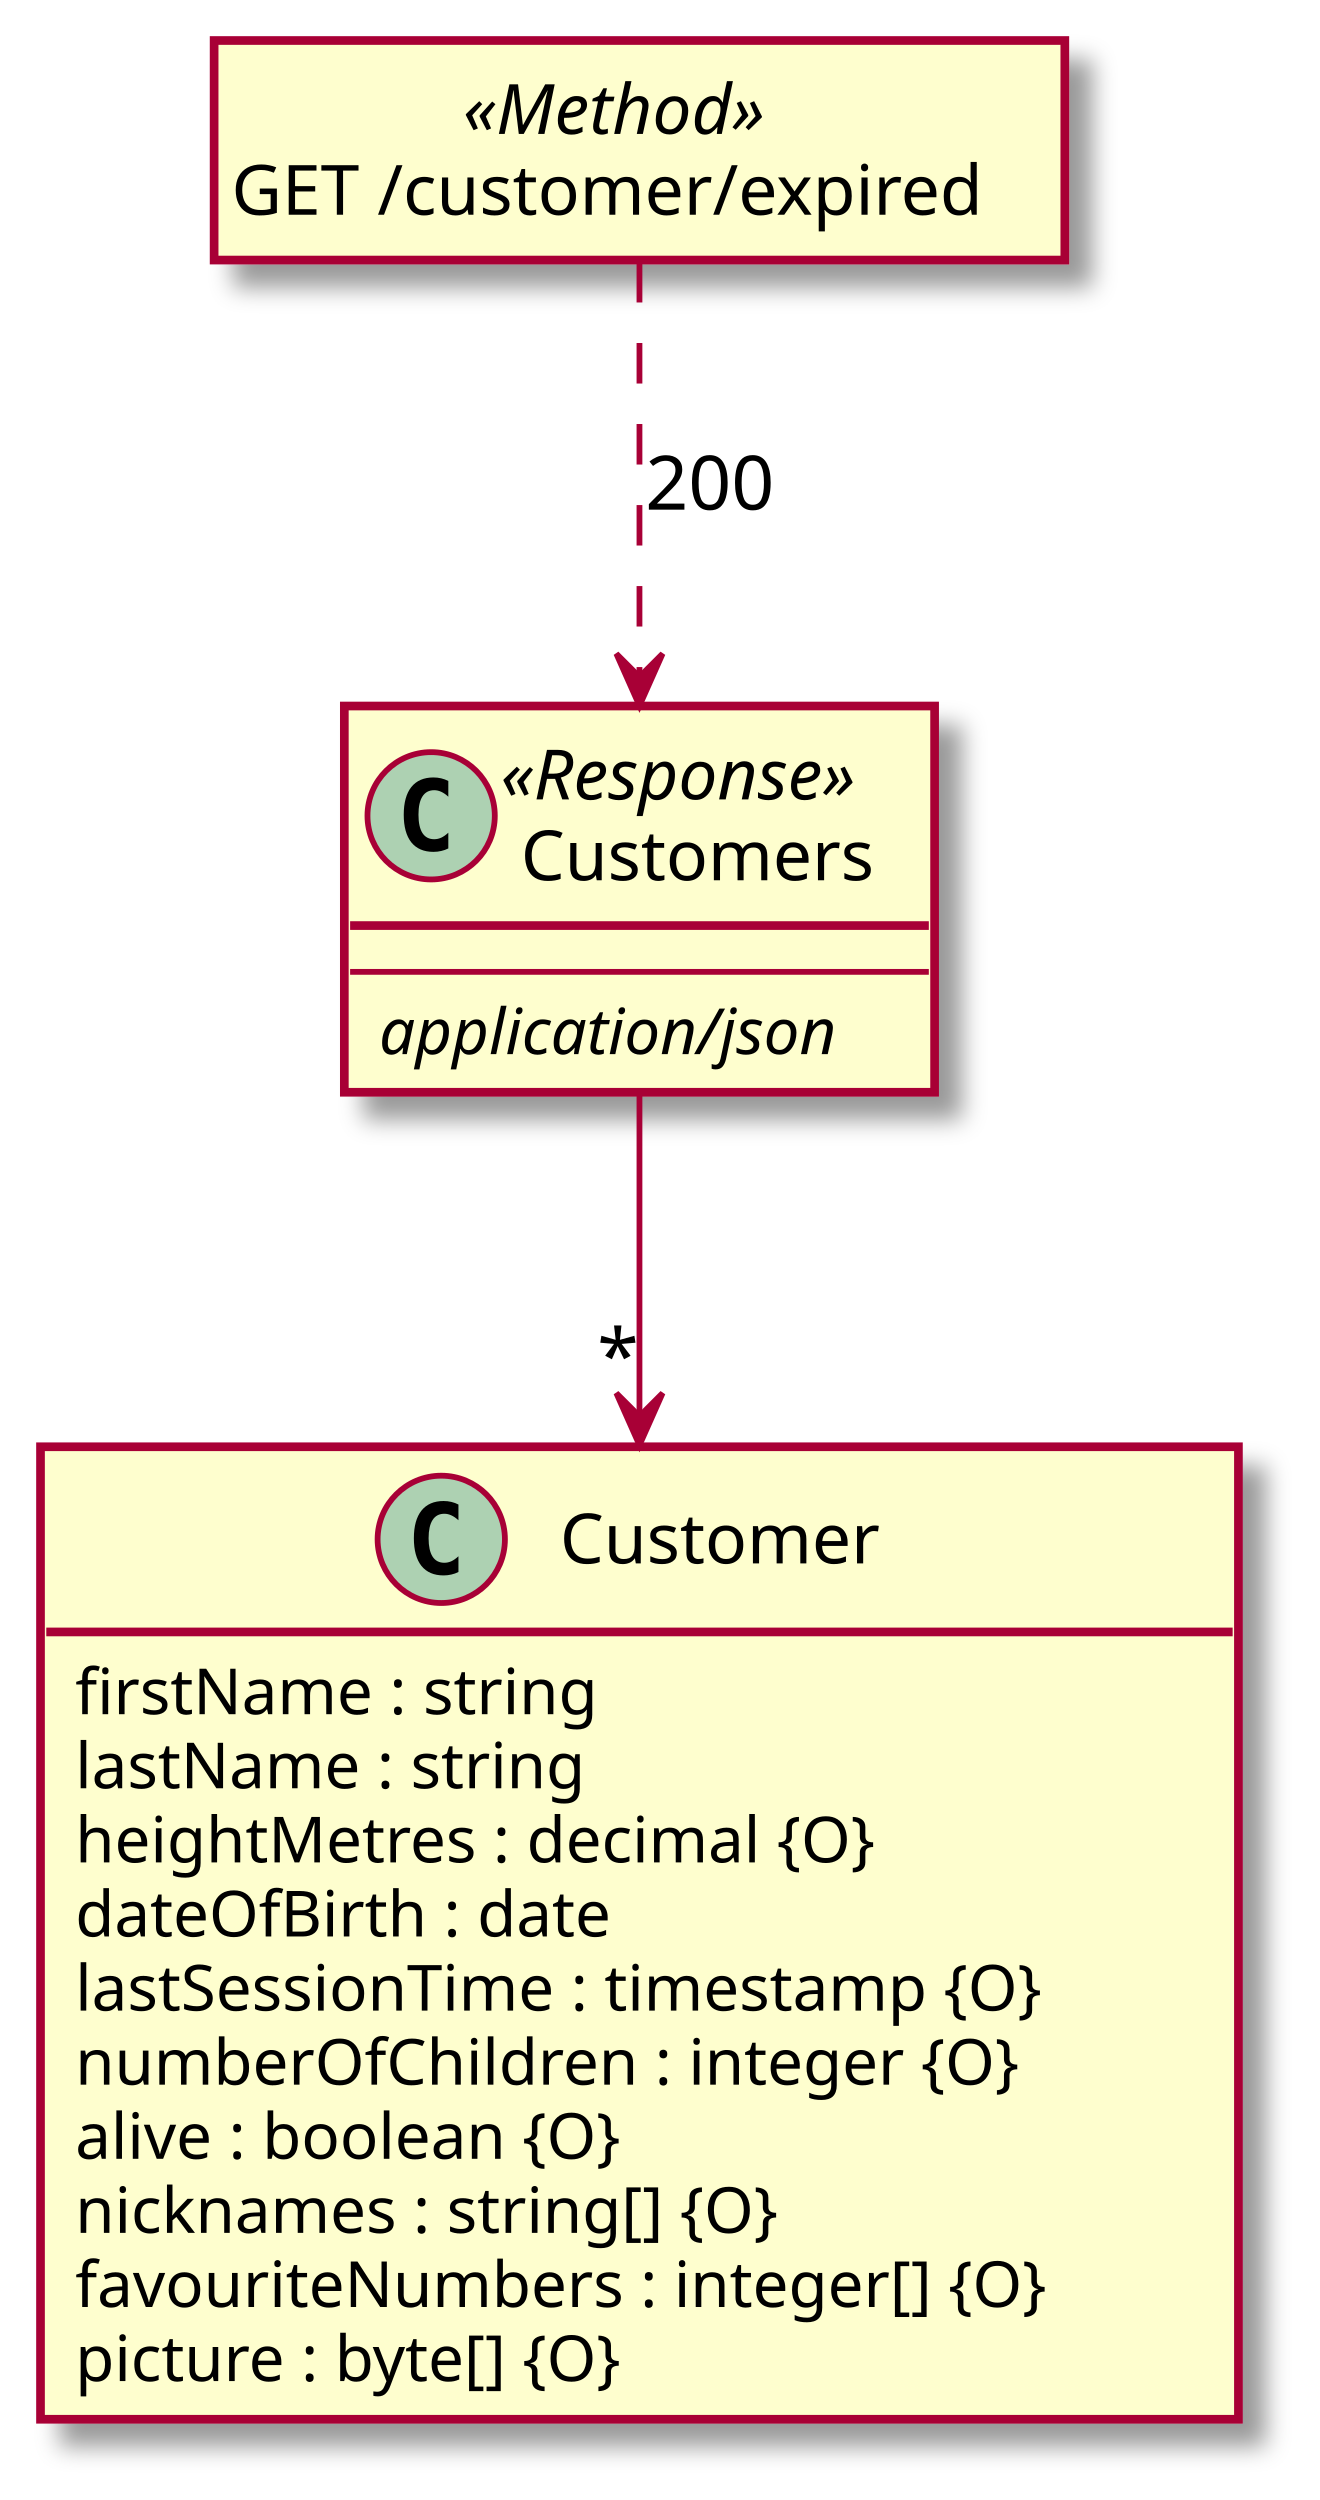
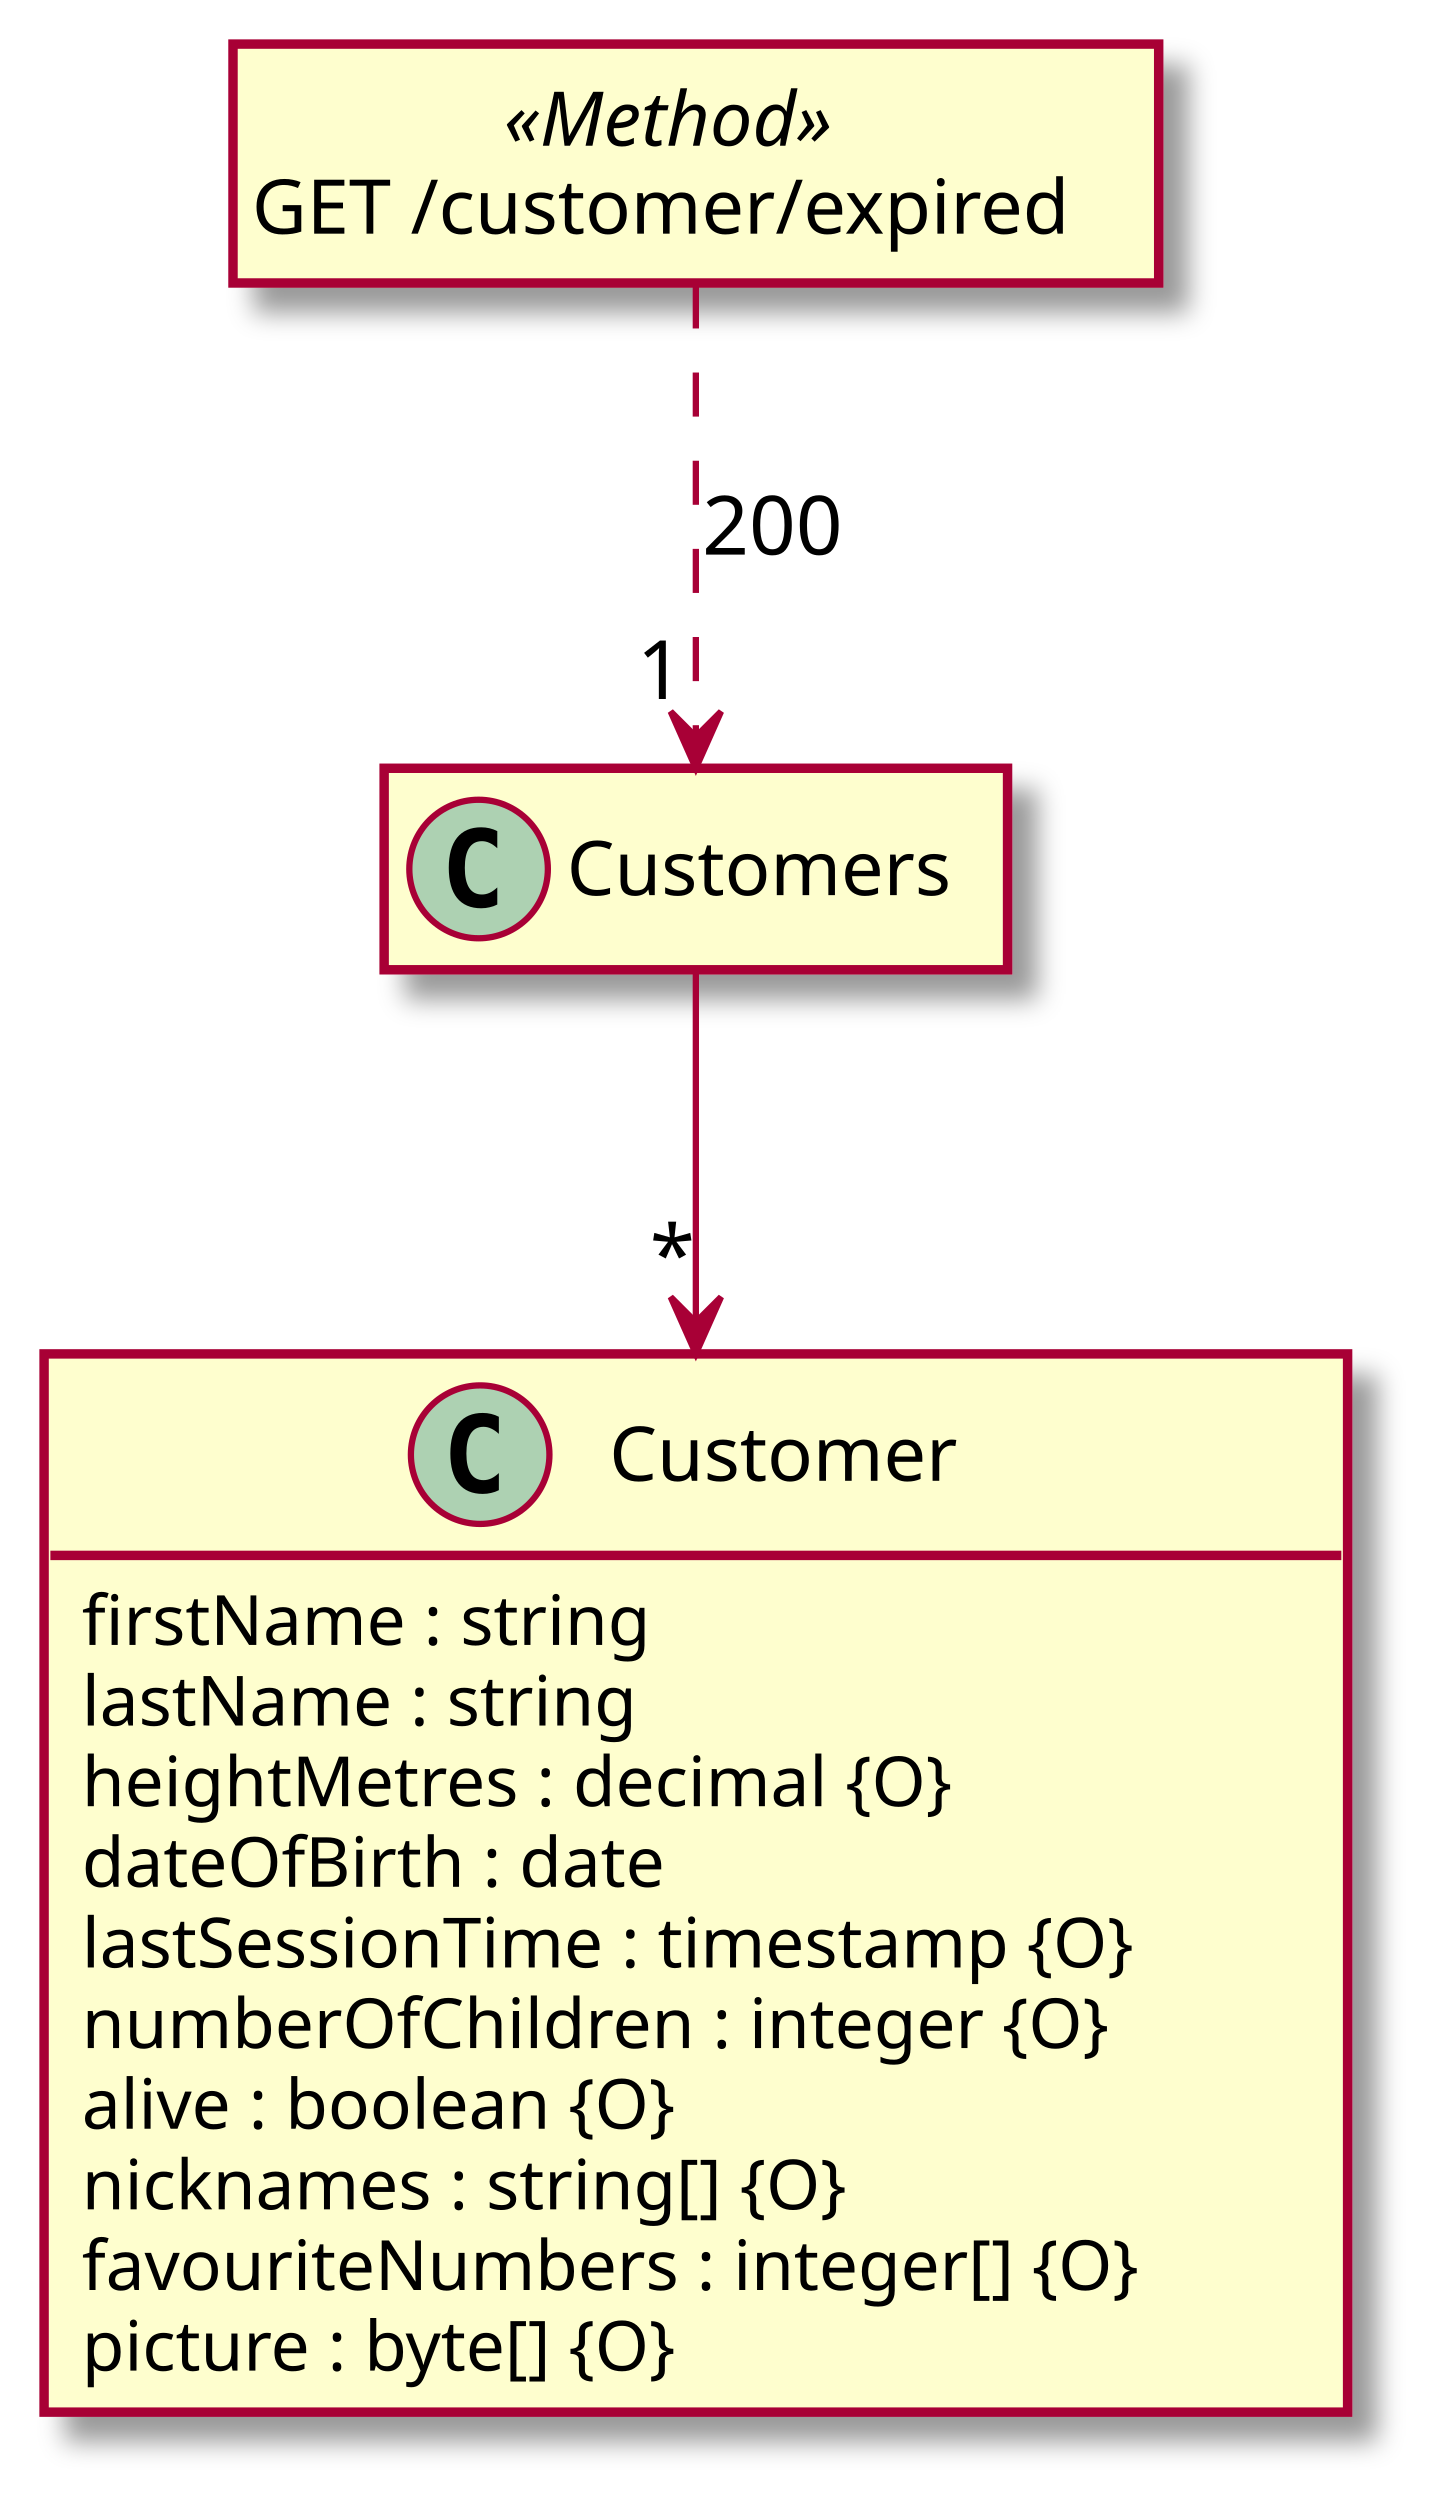
- <svg xmlns="http://www.w3.org/2000/svg" contentScriptType="application/ecmascript" contentStyleType="text/css" height="432px" preserveAspectRatio="none" style="width:228px;height:432px;" version="1.1" viewBox="0 0 228 432" width="228px" zoomAndPan="magnify">
+ <svg xmlns="http://www.w3.org/2000/svg" contentScriptType="application/ecmascript" contentStyleType="text/css" height="397px" preserveAspectRatio="none" style="width:228px;height:397px;" version="1.1" viewBox="0 0 228 397" width="228px" zoomAndPan="magnify">
  <defs>
-     <filter height="300%" id="f1c0mu9fml8uda" width="300%" x="-1" y="-1">
+     <filter height="300%" id="fdn7ih61106cc" width="300%" x="-1" y="-1">
      <feGaussianBlur result="blurOut" stdDeviation="2.0" />
      <feColorMatrix in="blurOut" result="blurOut2" type="matrix" values="0 0 0 0 0 0 0 0 0 0 0 0 0 0 0 0 0 0 .4 0" />
      <feOffset dx="4.0" dy="4.0" in="blurOut2" result="blurOut3" />
      <feBlend in="SourceGraphic" in2="blurOut3" mode="normal" />
    </filter>
  </defs>
  <g>
-     <rect codeLine="6" fill="#FEFECE" filter="url(#f1c0mu9fml8uda)" height="168.047" id="Customer" style="stroke:#A80036;stroke-width:1.5;" width="207" x="7" y="250" />
-     <ellipse cx="76.25" cy="266" fill="#ADD1B2" rx="11" ry="11" style="stroke:#A80036;stroke-width:1.0;" />
-     <path d="M79.219,271.641 Q78.641,271.938 78,272.078 Q77.359,272.234 76.656,272.234 Q74.156,272.234 72.828,270.594 Q71.516,268.938 71.516,265.812 Q71.516,262.688 72.828,261.031 Q74.156,259.375 76.656,259.375 Q77.359,259.375 78,259.531 Q78.656,259.688 79.219,259.984 L79.219,262.703 Q78.594,262.125 78,261.859 Q77.406,261.578 76.781,261.578 Q75.438,261.578 74.75,262.656 Q74.062,263.719 74.062,265.812 Q74.062,267.906 74.75,268.984 Q75.438,270.047 76.781,270.047 Q77.406,270.047 78,269.781 Q78.594,269.5 79.219,268.922 L79.219,271.641 Z " fill="#000000" />
-     <text fill="#000000" font-family="sans-serif" font-size="12" lengthAdjust="spacing" textLength="60" x="96.75" y="270.154">Customer</text>
-     <line style="stroke:#A80036;stroke-width:1.5;" x1="8" x2="213" y1="282" y2="282" />
-     <text fill="#000000" font-family="sans-serif" font-size="11" lengthAdjust="spacing" textLength="101" x="13" y="296.21">firstName : string</text>
-     <text fill="#000000" font-family="sans-serif" font-size="11" lengthAdjust="spacing" textLength="99" x="13" y="309.015">lastName : string</text>
-     <text fill="#000000" font-family="sans-serif" font-size="11" lengthAdjust="spacing" textLength="157" x="13" y="321.82">heightMetres : decimal {O}</text>
-     <text fill="#000000" font-family="sans-serif" font-size="11" lengthAdjust="spacing" textLength="102" x="13" y="334.625">dateOfBirth : date</text>
-     <text fill="#000000" font-family="sans-serif" font-size="11" lengthAdjust="spacing" textLength="195" x="13" y="347.429">lastSessionTime : timestamp {O}</text>
-     <text fill="#000000" font-family="sans-serif" font-size="11" lengthAdjust="spacing" textLength="183" x="13" y="360.234">numberOfChildren : integer {O}</text>
-     <text fill="#000000" font-family="sans-serif" font-size="11" lengthAdjust="spacing" textLength="110" x="13" y="373.039">alive : boolean {O}</text>
-     <text fill="#000000" font-family="sans-serif" font-size="11" lengthAdjust="spacing" textLength="141" x="13" y="385.843">nicknames : string[] {O}</text>
-     <text fill="#000000" font-family="sans-serif" font-size="11" lengthAdjust="spacing" textLength="189" x="13" y="398.648">favouriteNumbers : integer[] {O}</text>
-     <text fill="#000000" font-family="sans-serif" font-size="11" lengthAdjust="spacing" textLength="110" x="13" y="411.453">picture : byte[] {O}</text>
-     <rect codeLine="19" fill="#FEFECE" filter="url(#f1c0mu9fml8uda)" height="66.742" id="Customers" style="stroke:#A80036;stroke-width:1.5;" width="102" x="59.5" y="122" />
-     <ellipse cx="74.5" cy="140.969" fill="#ADD1B2" rx="11" ry="11" style="stroke:#A80036;stroke-width:1.0;" />
-     <path d="M77.469,146.609 Q76.891,146.906 76.25,147.047 Q75.609,147.203 74.906,147.203 Q72.406,147.203 71.078,145.562 Q69.766,143.906 69.766,140.781 Q69.766,137.656 71.078,136 Q72.406,134.344 74.906,134.344 Q75.609,134.344 76.25,134.5 Q76.906,134.656 77.469,134.953 L77.469,137.672 Q76.844,137.094 76.25,136.828 Q75.656,136.547 75.031,136.547 Q73.688,136.547 73,137.625 Q72.312,138.688 72.312,140.781 Q72.312,142.875 73,143.953 Q73.688,145.016 75.031,145.016 Q75.656,145.016 76.25,144.75 Q76.844,144.469 77.469,143.891 L77.469,146.609 Z " fill="#000000" />
-     <text fill="#000000" font-family="sans-serif" font-size="12" font-style="italic" lengthAdjust="spacing" textLength="74" x="86.5" y="138.139">«Response»</text>
-     <text fill="#000000" font-family="sans-serif" font-size="12" lengthAdjust="spacing" textLength="67" x="90" y="152.107">Customers</text>
-     <line style="stroke:#A80036;stroke-width:1.5;" x1="60.5" x2="160.5" y1="159.938" y2="159.938" />
-     <line style="stroke:#A80036;stroke-width:1.0;" x1="60.5" x2="160.5" y1="167.938" y2="167.938" />
-     <text fill="#000000" font-family="sans-serif" font-size="11" font-style="italic" lengthAdjust="spacing" textLength="88" x="65.5" y="182.148">application/json</text>
-     <rect codeLine="26" fill="#FEFECE" filter="url(#f1c0mu9fml8uda)" height="37.938" id="GET /customer/expired" style="stroke:#A80036;stroke-width:1.5;" width="147" x="37" y="7" />
+     <rect codeLine="6" fill="#FEFECE" filter="url(#fdn7ih61106cc)" height="168.047" id="Customer" style="stroke:#A80036;stroke-width:1.5;" width="207" x="7" y="215" />
+     <ellipse cx="76.25" cy="231" fill="#ADD1B2" rx="11" ry="11" style="stroke:#A80036;stroke-width:1.0;" />
+     <path d="M79.219,236.641 Q78.641,236.938 78,237.078 Q77.359,237.234 76.656,237.234 Q74.156,237.234 72.828,235.594 Q71.516,233.938 71.516,230.812 Q71.516,227.688 72.828,226.031 Q74.156,224.375 76.656,224.375 Q77.359,224.375 78,224.531 Q78.656,224.688 79.219,224.984 L79.219,227.703 Q78.594,227.125 78,226.859 Q77.406,226.578 76.781,226.578 Q75.438,226.578 74.75,227.656 Q74.062,228.719 74.062,230.812 Q74.062,232.906 74.75,233.984 Q75.438,235.047 76.781,235.047 Q77.406,235.047 78,234.781 Q78.594,234.5 79.219,233.922 L79.219,236.641 Z " fill="#000000" />
+     <text fill="#000000" font-family="sans-serif" font-size="12" lengthAdjust="spacing" textLength="60" x="96.75" y="235.154">Customer</text>
+     <line style="stroke:#A80036;stroke-width:1.5;" x1="8" x2="213" y1="247" y2="247" />
+     <text fill="#000000" font-family="sans-serif" font-size="11" lengthAdjust="spacing" textLength="101" x="13" y="261.21">firstName : string</text>
+     <text fill="#000000" font-family="sans-serif" font-size="11" lengthAdjust="spacing" textLength="99" x="13" y="274.015">lastName : string</text>
+     <text fill="#000000" font-family="sans-serif" font-size="11" lengthAdjust="spacing" textLength="157" x="13" y="286.82">heightMetres : decimal {O}</text>
+     <text fill="#000000" font-family="sans-serif" font-size="11" lengthAdjust="spacing" textLength="102" x="13" y="299.625">dateOfBirth : date</text>
+     <text fill="#000000" font-family="sans-serif" font-size="11" lengthAdjust="spacing" textLength="195" x="13" y="312.429">lastSessionTime : timestamp {O}</text>
+     <text fill="#000000" font-family="sans-serif" font-size="11" lengthAdjust="spacing" textLength="183" x="13" y="325.234">numberOfChildren : integer {O}</text>
+     <text fill="#000000" font-family="sans-serif" font-size="11" lengthAdjust="spacing" textLength="110" x="13" y="338.039">alive : boolean {O}</text>
+     <text fill="#000000" font-family="sans-serif" font-size="11" lengthAdjust="spacing" textLength="141" x="13" y="350.843">nicknames : string[] {O}</text>
+     <text fill="#000000" font-family="sans-serif" font-size="11" lengthAdjust="spacing" textLength="189" x="13" y="363.648">favouriteNumbers : integer[] {O}</text>
+     <text fill="#000000" font-family="sans-serif" font-size="11" lengthAdjust="spacing" textLength="110" x="13" y="376.453">picture : byte[] {O}</text>
+     <rect codeLine="19" fill="#FEFECE" filter="url(#fdn7ih61106cc)" height="32" id="Customers" style="stroke:#A80036;stroke-width:1.5;" width="99" x="61" y="122" />
+     <ellipse cx="76" cy="138" fill="#ADD1B2" rx="11" ry="11" style="stroke:#A80036;stroke-width:1.0;" />
+     <path d="M78.969,143.641 Q78.391,143.938 77.75,144.078 Q77.109,144.234 76.406,144.234 Q73.906,144.234 72.578,142.594 Q71.266,140.938 71.266,137.812 Q71.266,134.688 72.578,133.031 Q73.906,131.375 76.406,131.375 Q77.109,131.375 77.75,131.531 Q78.406,131.688 78.969,131.984 L78.969,134.703 Q78.344,134.125 77.75,133.859 Q77.156,133.578 76.531,133.578 Q75.188,133.578 74.5,134.656 Q73.812,135.719 73.812,137.812 Q73.812,139.906 74.5,140.984 Q75.188,142.047 76.531,142.047 Q77.156,142.047 77.75,141.781 Q78.344,141.5 78.969,140.922 L78.969,143.641 Z " fill="#000000" />
+     <text fill="#000000" font-family="sans-serif" font-size="12" lengthAdjust="spacing" textLength="67" x="90" y="142.154">Customers</text>
+     <rect codeLine="22" fill="#FEFECE" filter="url(#fdn7ih61106cc)" height="37.938" id="GET /customer/expired" style="stroke:#A80036;stroke-width:1.5;" width="147" x="37" y="7" />
    <text fill="#000000" font-family="sans-serif" font-size="12" font-style="italic" lengthAdjust="spacing" textLength="61" x="80" y="23.139">«Method»</text>
    <text fill="#000000" font-family="sans-serif" font-size="12" lengthAdjust="spacing" textLength="141" x="40" y="37.107">GET /customer/expired</text>
-     <path codeLine="24" d="M110.5,189.28 C110.5,205.09 110.5,224.89 110.5,244.7 " fill="none" id="Customers-to-Customer" style="stroke:#A80036;stroke-width:1.0;" />
-     <polygon fill="#A80036" points="110.5,249.73,114.5,240.73,110.5,244.73,106.5,240.73,110.5,249.73" style="stroke:#A80036;stroke-width:1.0;" />
-     <text fill="#000000" font-family="sans-serif" font-size="13" lengthAdjust="spacing" textLength="7" x="103.199" y="238.914">*</text>
-     <path codeLine="29" d="M110.5,45.27 C110.5,63.83 110.5,93.13 110.5,116.72 " fill="none" id="GET /customer/expired-to-Customers" style="stroke:#A80036;stroke-width:1.0;stroke-dasharray:7.0,7.0;" />
-     <polygon fill="#A80036" points="110.5,121.96,114.5,112.96,110.5,116.96,106.5,112.96,110.5,121.96" style="stroke:#A80036;stroke-width:1.0;" />
+     <path codeLine="25" d="M110.5,154.25 C110.5,167.63 110.5,188.27 110.5,209.78 " fill="none" id="Customers-to-Customer" style="stroke:#A80036;stroke-width:1.0;" />
+     <polygon fill="#A80036" points="110.5,214.96,114.5,205.96,110.5,209.96,106.5,205.96,110.5,214.96" style="stroke:#A80036;stroke-width:1.0;" />
+     <text fill="#000000" font-family="sans-serif" font-size="13" lengthAdjust="spacing" textLength="7" x="103.188" y="203.878">*</text>
+     <path codeLine="27" d="M110.5,45.16 C110.5,64.88 110.5,96.29 110.5,116.78 " fill="none" id="GET /customer/expired-to-Customers" style="stroke:#A80036;stroke-width:1.0;stroke-dasharray:7.0,7.0;" />
+     <polygon fill="#A80036" points="110.5,121.99,114.5,112.99,110.5,116.99,106.5,112.99,110.5,121.99" style="stroke:#A80036;stroke-width:1.0;" />
    <text fill="#000000" font-family="sans-serif" font-size="13" lengthAdjust="spacing" textLength="24" x="111.5" y="88.067">200</text>
+     <text fill="#000000" font-family="sans-serif" font-size="13" lengthAdjust="spacing" textLength="8" x="101.125" y="110.998">1</text>
  </g>
</svg>
